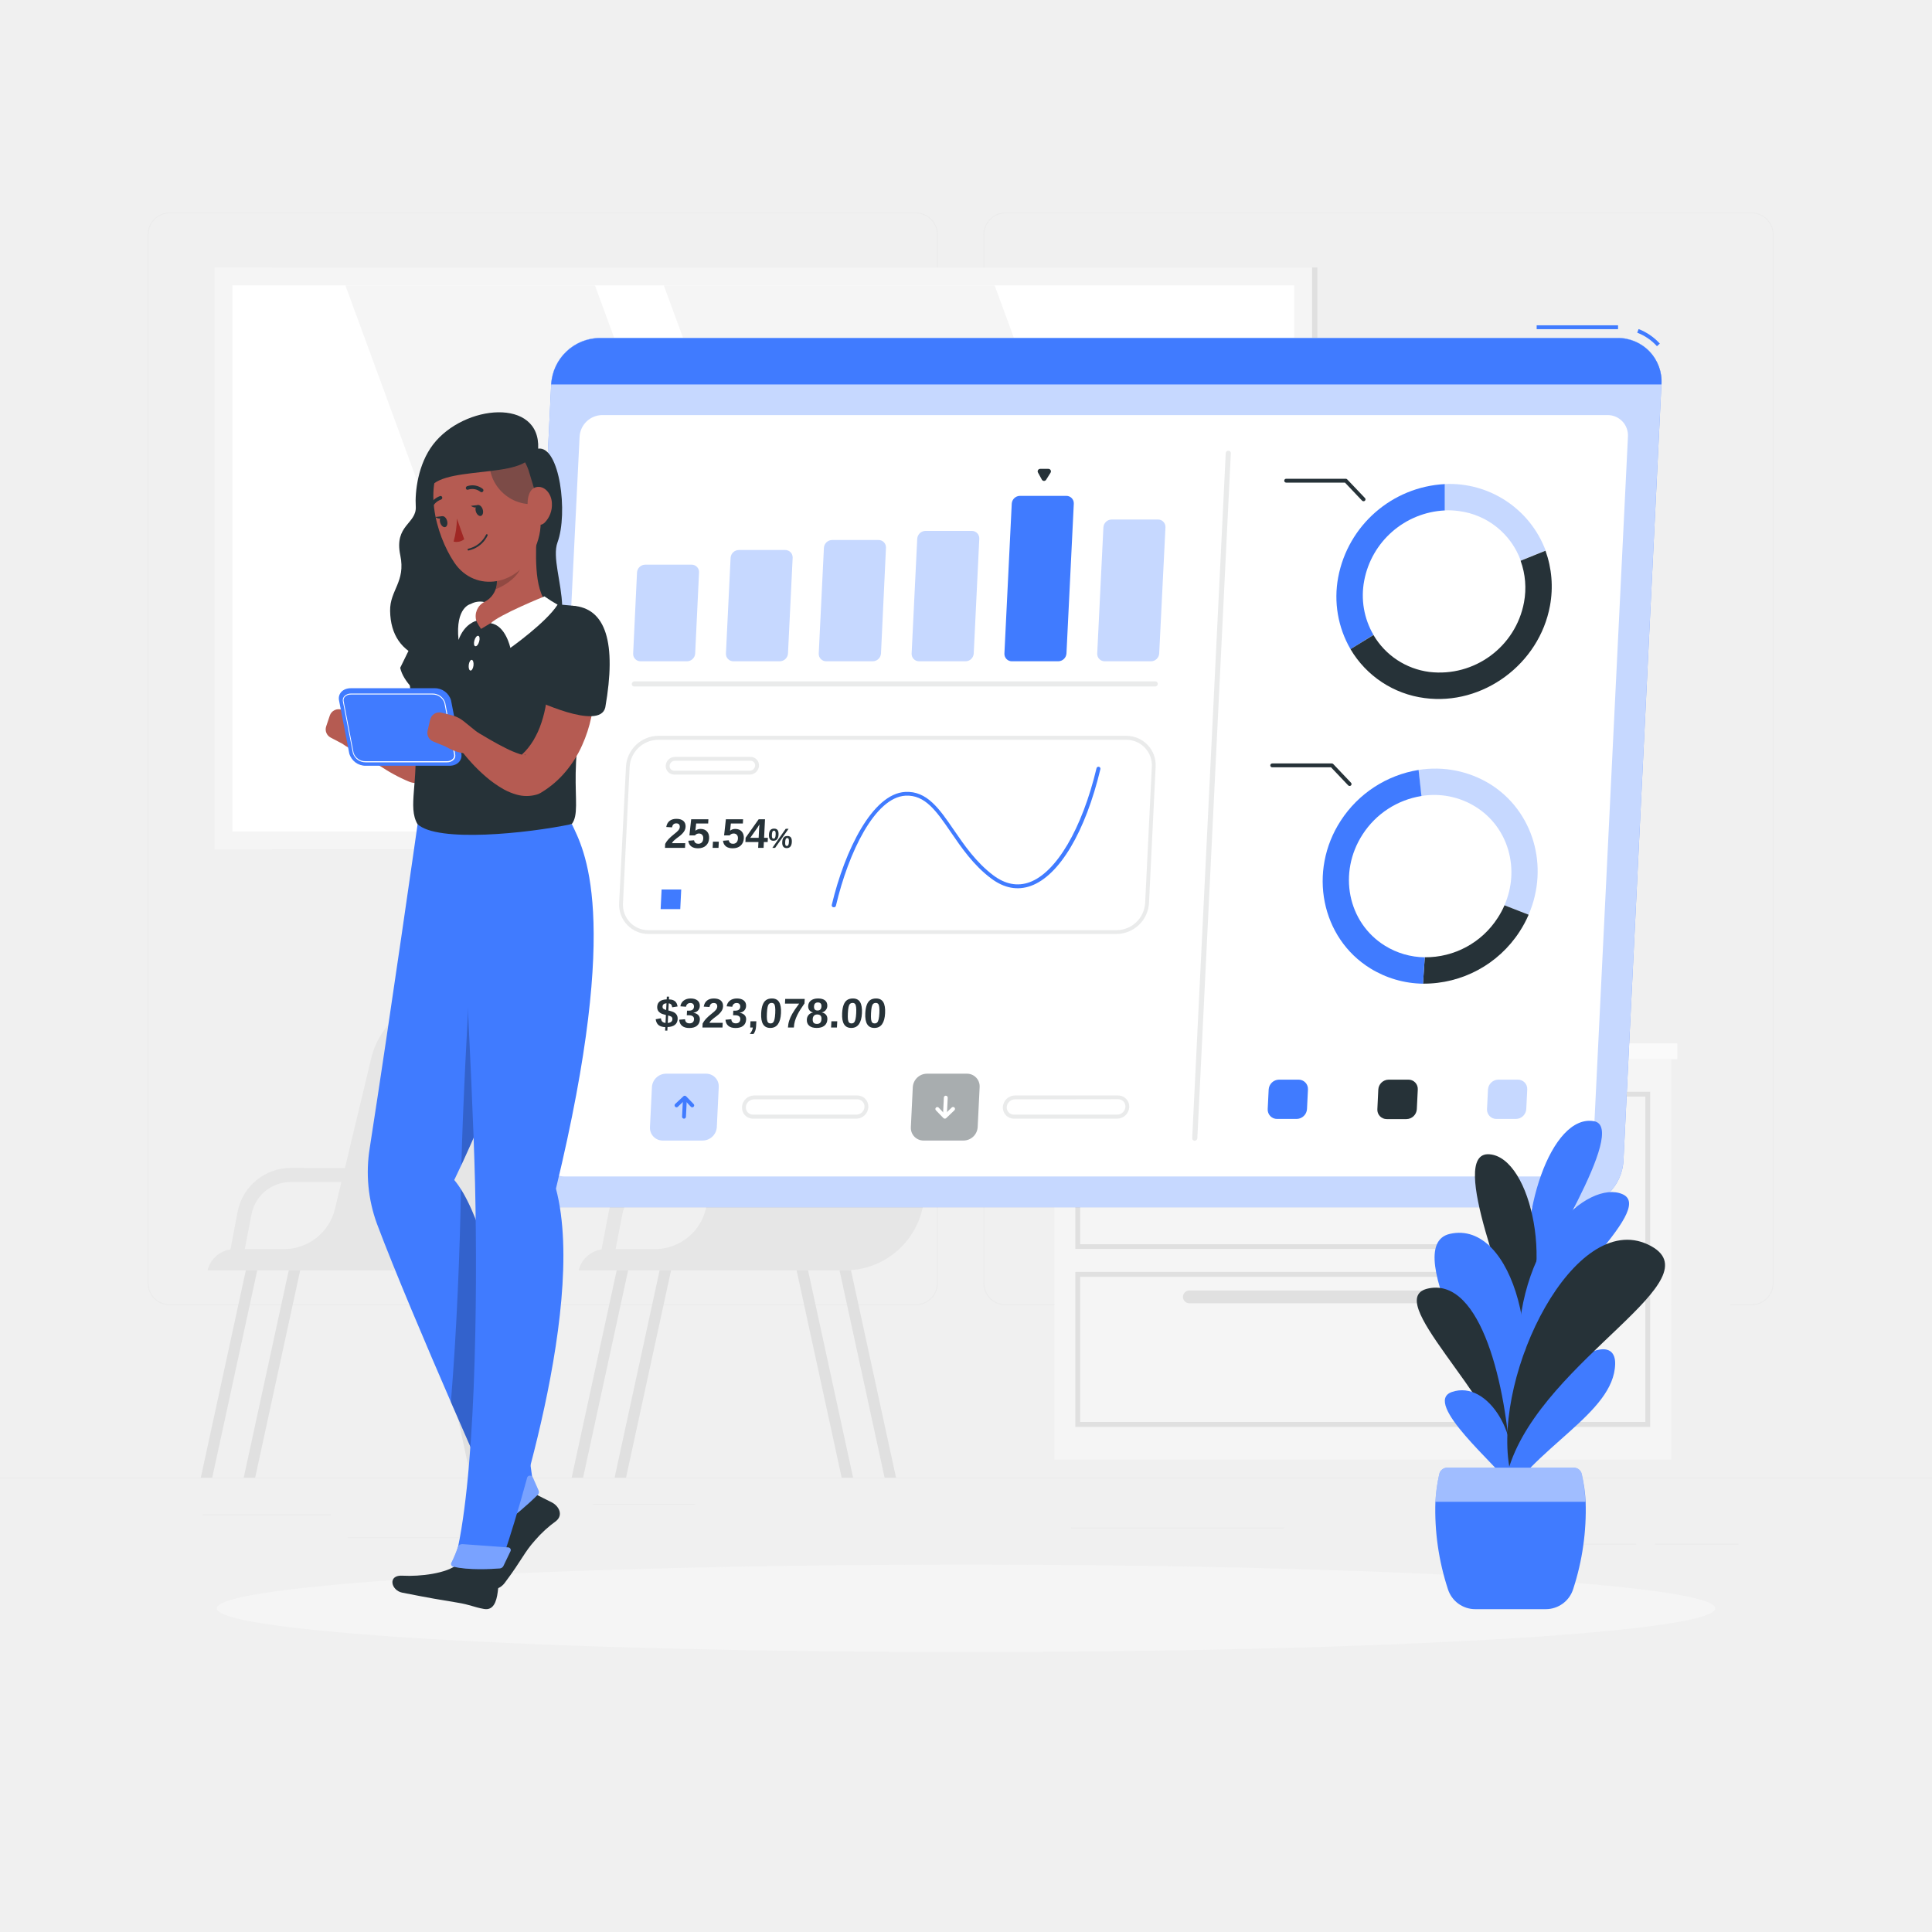
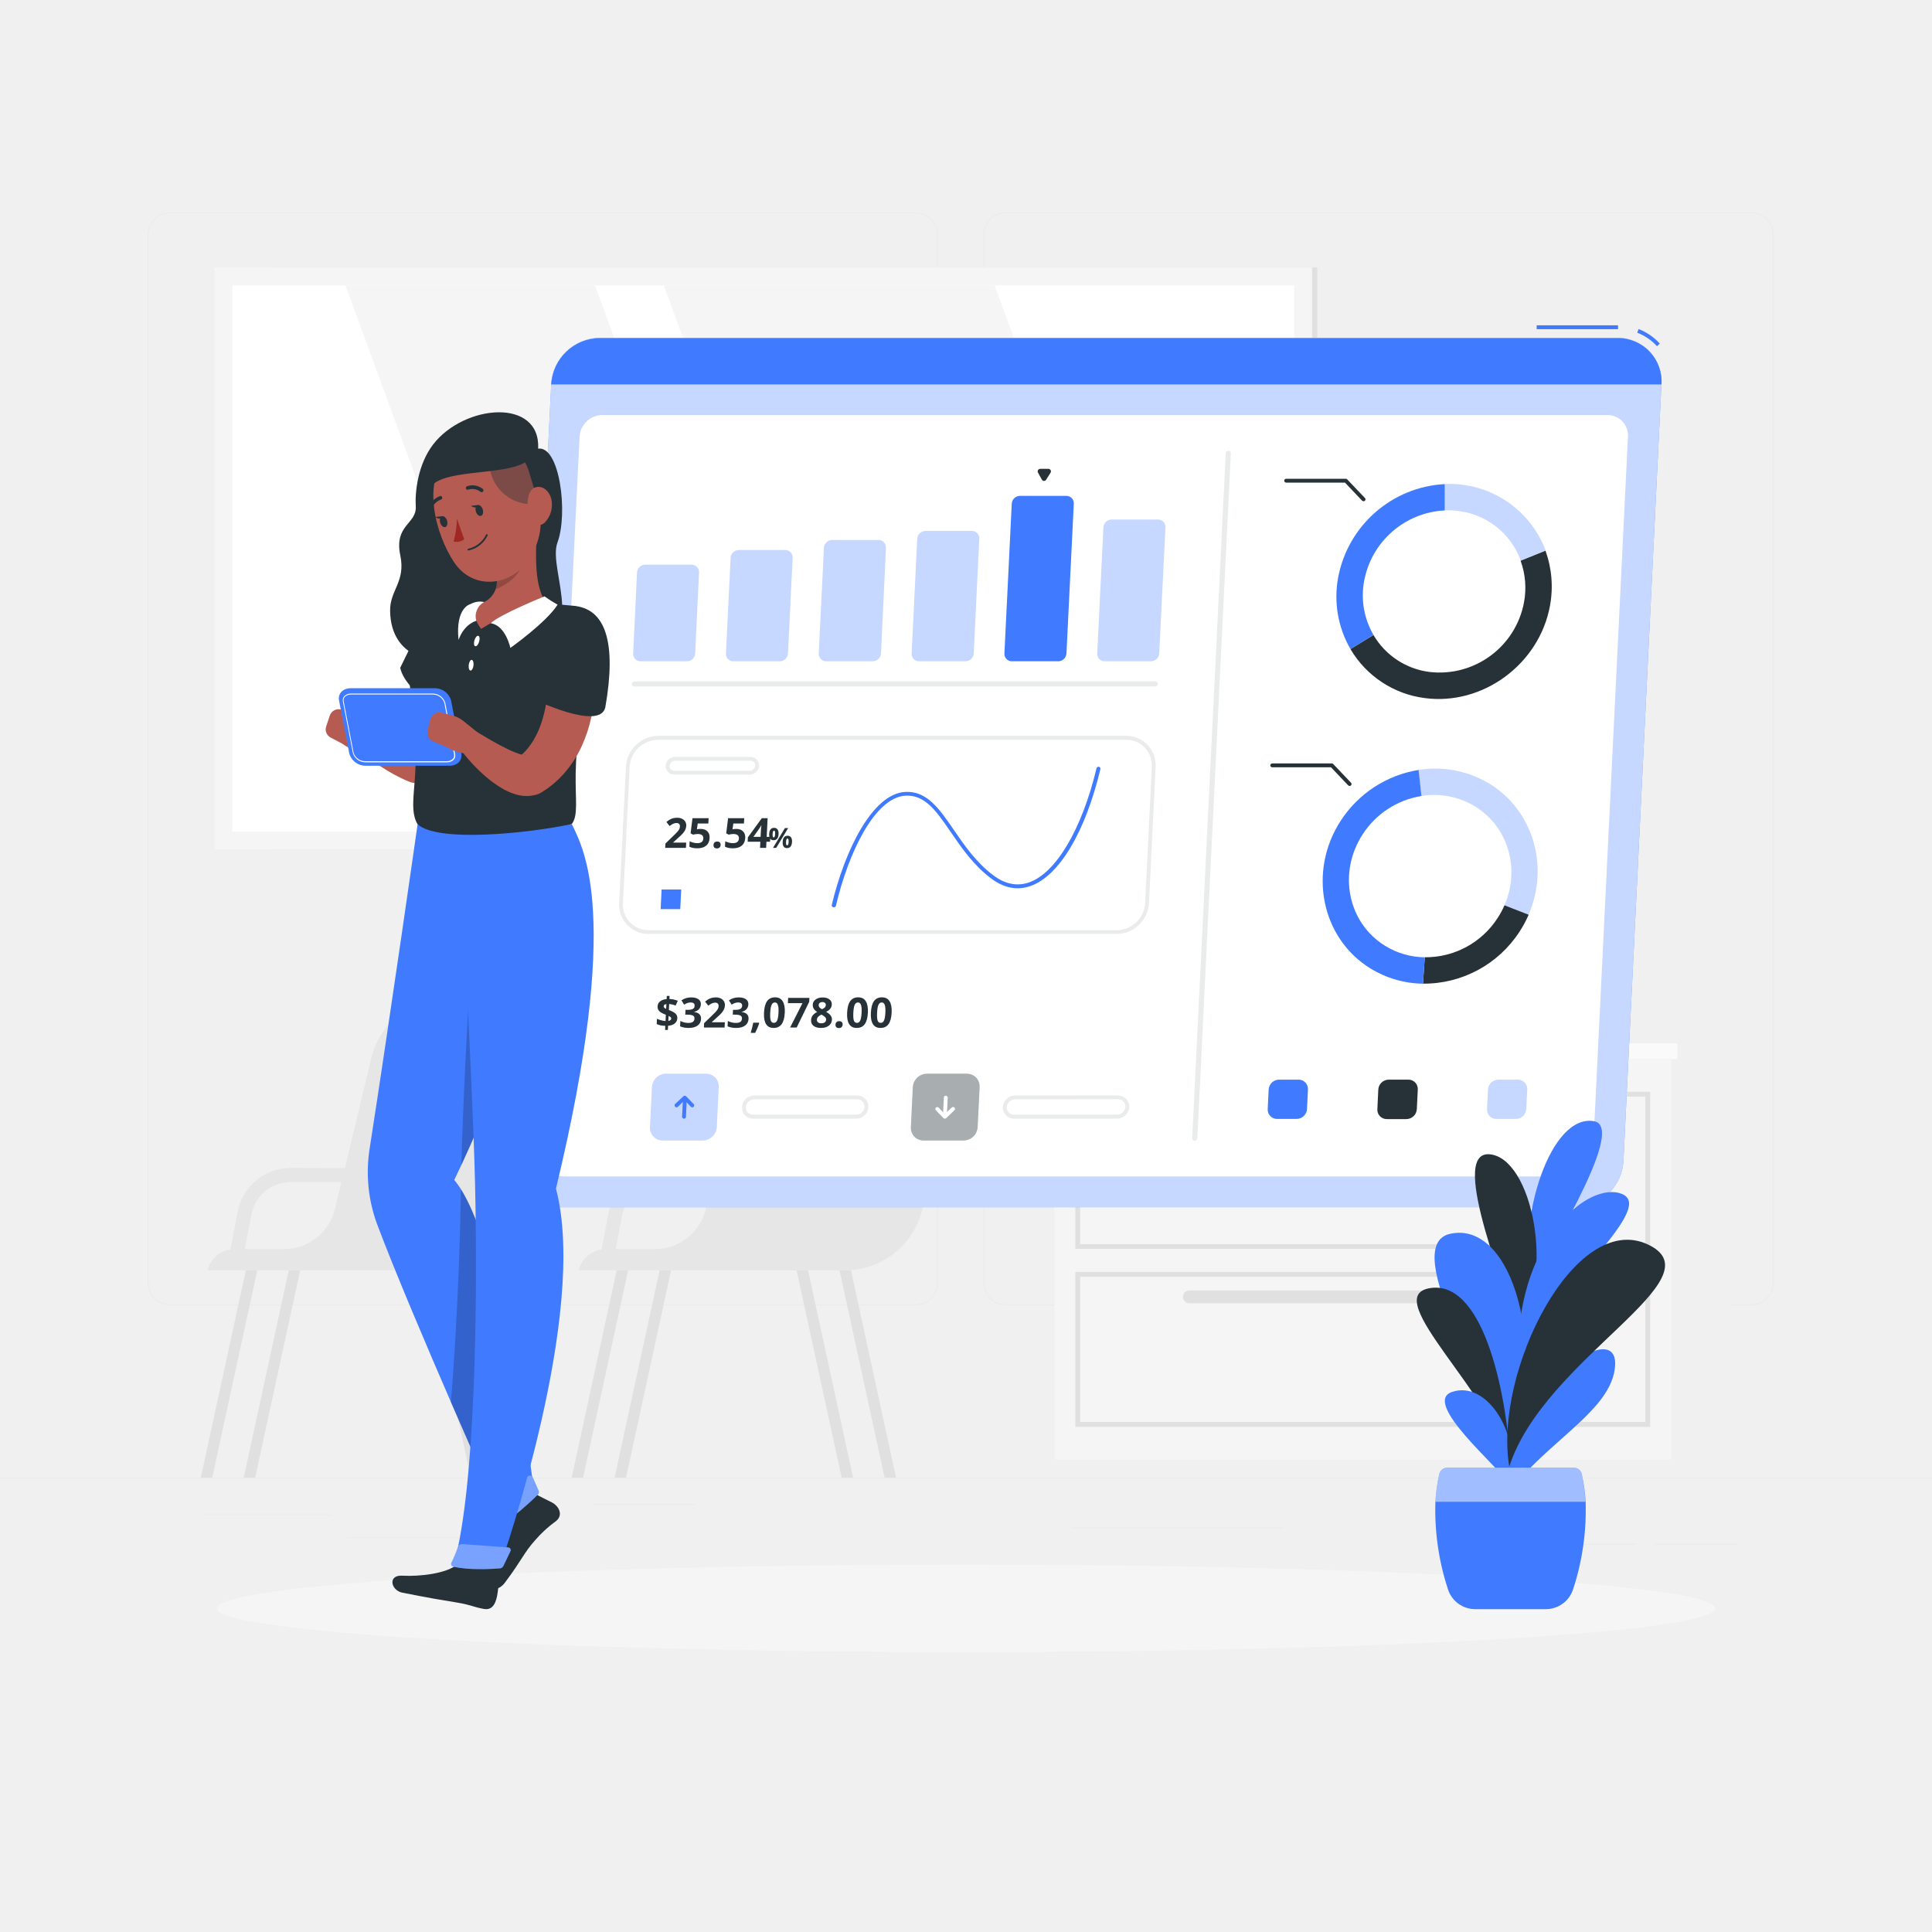
<svg xmlns="http://www.w3.org/2000/svg" viewBox="0 0 500 500">
  <g id="freepik--background-complete--inject-2">
    <rect y="382.4" width="500" height="0.25" style="fill:#ebebeb" />
    <rect x="52.46" y="391.92" width="33.12" height="0.25" style="fill:#ebebeb" />
    <rect x="153.44" y="389.21" width="26.39" height="0.25" style="fill:#ebebeb" />
    <rect x="89.97" y="397.82" width="45.92" height="0.25" style="fill:#ebebeb" />
    <rect x="428.3" y="399.53" width="21.6" height="0.25" style="fill:#ebebeb" />
    <rect x="391.47" y="399.53" width="31.97" height="0.25" style="fill:#ebebeb" />
    <rect x="277.21" y="395.31" width="55.12" height="0.25" style="fill:#ebebeb" />
    <path d="M237,337.8H43.91a5.71,5.71,0,0,1-5.7-5.71V60.66A5.71,5.71,0,0,1,43.91,55H237a5.71,5.71,0,0,1,5.71,5.71V332.09A5.71,5.71,0,0,1,237,337.8ZM43.91,55.2a5.46,5.46,0,0,0-5.45,5.46V332.09a5.46,5.46,0,0,0,5.45,5.46H237a5.47,5.47,0,0,0,5.46-5.46V60.66A5.47,5.47,0,0,0,237,55.2Z" style="fill:#ebebeb" />
    <path d="M453.31,337.8H260.21a5.72,5.72,0,0,1-5.71-5.71V60.66A5.72,5.72,0,0,1,260.21,55h193.1A5.71,5.71,0,0,1,459,60.66V332.09A5.71,5.71,0,0,1,453.31,337.8ZM260.21,55.2a5.47,5.47,0,0,0-5.46,5.46V332.09a5.47,5.47,0,0,0,5.46,5.46h193.1a5.47,5.47,0,0,0,5.46-5.46V60.66a5.47,5.47,0,0,0-5.46-5.46Z" style="fill:#ebebeb" />
    <rect x="70.37" y="69.22" width="270.56" height="150.63" transform="translate(411.3 289.07) rotate(180)" style="fill:#e0e0e0" />
    <rect x="55.51" y="69.22" width="284.05" height="150.63" transform="translate(395.08 289.07) rotate(180)" style="fill:#f5f5f5" />
    <rect x="126.87" y="7.15" width="141.34" height="274.77" transform="translate(342.07 -53.01) rotate(90)" style="fill:#fff" />
    <polygon points="223.67 215.21 171.79 73.86 257.41 73.86 309.29 215.21 223.67 215.21" style="fill:#f5f5f5" />
    <polygon points="141.26 215.21 89.38 73.86 153.97 73.86 205.84 215.21 141.26 215.21" style="fill:#f5f5f5" />
    <rect x="432.49" y="274.09" width="15.4" height="103.63" transform="translate(880.39 651.82) rotate(180)" style="fill:#f0f0f0" />
    <rect x="275.83" y="377.73" width="169.11" height="4.67" transform="translate(720.76 760.13) rotate(180)" style="fill:#f0f0f0" />
    <rect x="272.87" y="274.09" width="159.63" height="103.63" style="fill:#f5f5f5" />
    <rect x="434.09" y="270.02" width="15.74" height="4.08" transform="translate(883.93 544.11) rotate(180)" style="fill:#f0f0f0" />
    <rect x="270.93" y="270.02" width="163.16" height="4.08" style="fill:#fafafa" />
    <path d="M427.07,323.21H278.29V282.54H427.07ZM279.55,322H425.81V283.8H279.55Z" style="fill:#e0e0e0" />
    <path d="M427.07,369.28H278.29V329.17H427.07ZM279.55,368H425.81V330.43H279.55Z" style="fill:#e0e0e0" />
    <path d="M307.8,290.65h89.76a1.66,1.66,0,0,0,1.66-1.66h0a1.66,1.66,0,0,0-1.66-1.65H307.8a1.65,1.65,0,0,0-1.65,1.65h0A1.65,1.65,0,0,0,307.8,290.65Z" style="fill:#e0e0e0" />
    <path d="M307.8,337.29h89.76a1.67,1.67,0,0,0,1.66-1.66h0a1.67,1.67,0,0,0-1.66-1.66H307.8a1.66,1.66,0,0,0-1.65,1.66h0A1.66,1.66,0,0,0,307.8,337.29Z" style="fill:#e0e0e0" />
    <path d="M141.61,258.12H115.76A20.53,20.53,0,0,0,96.09,273.8l-6.83,28.51-14-.05h0A14,14,0,0,0,61.5,313.58l-1.86,9.77a7.2,7.2,0,0,0-5.93,5.41H123a20.52,20.52,0,0,0,19.65-15.66l9.8-40.94A11.15,11.15,0,0,0,141.61,258.12ZM73.72,323.27H63.35l1.74-9a10.3,10.3,0,0,1,10.1-8.36h0l13.16,0-1.66,6.94A13.59,13.59,0,0,1,73.72,323.27Z" style="fill:#e6e6e6" />
    <polygon points="121.3 328.76 124.26 328.76 135.91 382.4 132.95 382.4 121.3 328.76" style="fill:#e0e0e0" />
    <polygon points="110.19 328.76 113.15 328.76 124.8 382.4 121.84 382.4 110.19 328.76" style="fill:#e0e0e0" />
    <polygon points="66.58 328.76 63.62 328.76 51.97 382.4 54.93 382.4 66.58 328.76" style="fill:#e0e0e0" />
    <polygon points="77.69 328.76 74.73 328.76 63.08 382.4 66.04 382.4 77.69 328.76" style="fill:#e0e0e0" />
    <path d="M237.58,258.12H211.74a20.53,20.53,0,0,0-19.67,15.68l-6.83,28.51-14-.05h0a13.94,13.94,0,0,0-13.69,11.32l-1.87,9.77a7.23,7.23,0,0,0-5.93,5.41H219a20.53,20.53,0,0,0,19.66-15.66l9.8-40.94A11.15,11.15,0,0,0,237.58,258.12Zm-67.89,65.15H159.32l1.74-9a10.31,10.31,0,0,1,10.11-8.36h0l13.17,0-1.67,6.94A13.57,13.57,0,0,1,169.69,323.27Z" style="fill:#e6e6e6" />
    <polygon points="217.27 328.76 220.24 328.76 231.89 382.4 228.93 382.4 217.27 328.76" style="fill:#e0e0e0" />
    <polygon points="206.16 328.76 209.12 328.76 220.78 382.4 217.82 382.4 206.16 328.76" style="fill:#e0e0e0" />
    <polygon points="162.56 328.76 159.6 328.76 147.95 382.4 150.91 382.4 162.56 328.76" style="fill:#e0e0e0" />
    <polygon points="173.67 328.76 170.71 328.76 159.06 382.4 162.02 382.4 173.67 328.76" style="fill:#e0e0e0" />
    <polygon points="360.15 269.98 408.45 269.98 412.37 226.92 364.07 226.92 360.15 269.98" style="fill:#e6e6e6" />
    <polygon points="358.51 269.98 406.81 269.98 410.72 226.92 362.43 226.92 358.51 269.98" style="fill:#f0f0f0" />
    <polygon points="402.47 265.21 405.52 231.68 366.76 231.68 363.71 265.21 402.47 265.21" style="fill:#fff" />
    <polygon points="348.97 238.53 346.11 269.98 369.25 269.98 372.12 238.53 348.97 238.53" style="fill:#e6e6e6" />
    <polygon points="347.77 238.53 344.91 269.98 368.06 269.98 370.92 238.53 347.77 238.53" style="fill:#f0f0f0" />
    <polygon points="350.94 242.01 348.71 266.49 364.89 266.49 367.12 242.01 350.94 242.01" style="fill:#fff" />
  </g>
  <g id="freepik--Shadow--inject-2">
    <ellipse id="freepik--path--inject-2" cx="250" cy="416.24" rx="193.89" ry="11.32" style="fill:#f5f5f5" />
  </g>
  <g id="freepik--design-stats--inject-2">
    <path d="M407.61,312.43H144.18a11.3,11.3,0,0,1-11.36-12l9.83-201a12.72,12.72,0,0,1,12.54-12H418.62a11.29,11.29,0,0,1,11.36,12l-9.83,201A12.73,12.73,0,0,1,407.61,312.43Z" style="fill:#407BFF" />
    <path d="M407.61,312.43H144.18a11.3,11.3,0,0,1-11.36-12l9.83-201a12.72,12.72,0,0,1,12.54-12H418.62a11.29,11.29,0,0,1,11.36,12l-9.83,201A12.73,12.73,0,0,1,407.61,312.43Z" style="fill:#fff;opacity:0.7" />
    <path d="M428.82,89.6a13.24,13.24,0,0,0-5.11-3.5l.36-.94a14.57,14.57,0,0,1,5.49,3.76Z" style="fill:#407BFF" />
    <rect x="397.69" y="84.19" width="21.06" height="1" style="fill:#407BFF" />
    <path d="M418.62,87.49H155.19a12.72,12.72,0,0,0-12.54,12H430A11.29,11.29,0,0,0,418.62,87.49Z" style="fill:#407BFF" />
    <path d="M140.86,298.87,150,113a5.92,5.92,0,0,1,5.85-5.58H416a5.26,5.26,0,0,1,5.31,5.58l-9.09,185.88a5.93,5.93,0,0,1-5.86,5.59H146.17A5.27,5.27,0,0,1,140.86,298.87Z" style="fill:#fff" />
    <path d="M177.78,171.14h-12a1.9,1.9,0,0,1-1.92-2l1-21a2.14,2.14,0,0,1,2.12-2h12a1.9,1.9,0,0,1,1.93,2l-1,21A2.14,2.14,0,0,1,177.78,171.14Z" style="fill:#407BFF;opacity:0.3" />
    <path d="M201.8,171.14h-12a1.92,1.92,0,0,1-1.93-2l1.21-24.8a2.16,2.16,0,0,1,2.13-2h12a1.92,1.92,0,0,1,1.93,2l-1.21,24.8A2.16,2.16,0,0,1,201.8,171.14Z" style="fill:#407BFF;opacity:0.3" />
    <path d="M225.82,171.14h-12a1.92,1.92,0,0,1-1.93-2l1.34-27.39a2.16,2.16,0,0,1,2.13-2h12a1.92,1.92,0,0,1,1.93,2L228,169.11A2.16,2.16,0,0,1,225.82,171.14Z" style="fill:#407BFF;opacity:0.3" />
    <path d="M249.85,171.14h-12a1.91,1.91,0,0,1-1.92-2l1.45-29.74a2.16,2.16,0,0,1,2.13-2h12a1.92,1.92,0,0,1,1.93,2L252,169.11A2.14,2.14,0,0,1,249.85,171.14Z" style="fill:#407BFF;opacity:0.3" />
    <path d="M273.87,171.14h-12a1.92,1.92,0,0,1-1.93-2l1.9-38.81a2.15,2.15,0,0,1,2.13-2h12a1.92,1.92,0,0,1,1.93,2L276,169.11A2.16,2.16,0,0,1,273.87,171.14Z" style="fill:#407BFF" />
    <path d="M270.74,124.16l1.14-1.82a.65.65,0,0,0-.55-1h-2.11a.65.65,0,0,0-.57,1l1,1.82A.64.64,0,0,0,270.74,124.16Z" style="fill:#263238" />
    <path d="M297.89,171.14h-12a1.92,1.92,0,0,1-1.93-2l1.6-32.69a2.16,2.16,0,0,1,2.13-2h12a1.92,1.92,0,0,1,1.93,2L300,169.11A2.15,2.15,0,0,1,297.89,171.14Z" style="fill:#407BFF;opacity:0.3" />
    <path d="M298.94,177.66H164.13a.62.62,0,0,1-.63-.66h0a.71.71,0,0,1,.7-.66H299a.62.62,0,0,1,.63.66h0A.69.69,0,0,1,298.94,177.66Z" style="fill:#263238;opacity:0.1" />
    <path d="M308.54,294.58l8.68-177.3a.66.66,0,0,1,.66-.63h.06a.59.59,0,0,1,.6.63l-8.67,177.3a.68.68,0,0,1-.66.64h-.07A.61.61,0,0,1,308.54,294.58Z" style="fill:#263238;opacity:0.1" />
    <path d="M353.05,150.3a20.29,20.29,0,0,0,2.4,14L349.51,168a27.09,27.09,0,0,1-3.19-18.59,29.68,29.68,0,0,1,27.59-24.13l0,6.82A22.34,22.34,0,0,0,353.05,150.3Z" style="fill:#407BFF" />
    <path d="M400,142.46l-6.44,2.6a19.68,19.68,0,0,0-16-12.8,20.27,20.27,0,0,0-3.64-.17l0-6.82A26.54,26.54,0,0,1,400,142.46Z" style="fill:#407BFF;opacity:0.3" />
    <path d="M401.14,156.74c-2.76,15.14-17.4,25.93-32.44,23.92A26.15,26.15,0,0,1,349.51,168l5.94-3.66a19.67,19.67,0,0,0,14.48,9.56,22.26,22.26,0,0,0,24.48-18,20.5,20.5,0,0,0-.88-10.78l6.44-2.6A27.33,27.33,0,0,1,401.14,156.74Z" style="fill:#263238" />
    <path d="M352.88,129.72a.51.51,0,0,1-.37-.15l-4.43-4.67H332.86a.5.5,0,0,1-.5-.5.5.5,0,0,1,.5-.5h15.43a.48.48,0,0,1,.36.16l4.59,4.82a.49.49,0,0,1-.36.84Z" style="fill:#263238" />
    <path d="M381.83,208.76a20.24,20.24,0,0,0-14-2.75l-.74-6.75a27.12,27.12,0,0,1,18.51,3.64c11.19,6.94,15.42,21.28,10,33.83l-6.25-2.44C393.42,225,390.45,214.1,381.83,208.76Z" style="fill:#407BFF;opacity:0.3" />
    <path d="M368.27,254.57l.46-6.83a22.17,22.17,0,0,0,18.86-10.17,21.75,21.75,0,0,0,1.77-3.28l6.25,2.44a29,29,0,0,1-2.34,4.36A29.48,29.48,0,0,1,368.27,254.57Z" style="fill:#263238" />
    <path d="M354.61,250.6c-12.7-7.87-16.14-25.12-7.63-38.2a29.62,29.62,0,0,1,20.15-13.14l.74,6.75a22.3,22.3,0,0,0-15.21,9.91c-6.46,9.94-3.88,22.85,5.76,28.83a20,20,0,0,0,10.31,3l-.46,6.83A26.68,26.68,0,0,1,354.61,250.6Z" style="fill:#407BFF" />
    <path d="M349.27,203.41a.52.52,0,0,1-.36-.16l-4.44-4.67H329.25a.5.5,0,0,1-.5-.5.5.5,0,0,1,.5-.5h15.44a.52.52,0,0,1,.36.16l4.58,4.82a.5.5,0,0,1,0,.71A.54.54,0,0,1,349.27,203.41Z" style="fill:#263238" />
    <path d="M336.06,279.41H331a2.72,2.72,0,0,0-2.67,2.55l-.25,5.07a2.41,2.41,0,0,0,2.43,2.55h5.06a2.72,2.72,0,0,0,2.68-2.55l.25-5.07A2.42,2.42,0,0,0,336.06,279.41Z" style="fill:#407BFF" />
    <path d="M364.44,279.41h-5.06A2.72,2.72,0,0,0,356.7,282l-.24,5.07a2.41,2.41,0,0,0,2.42,2.55H364a2.72,2.72,0,0,0,2.67-2.55l.25-5.07A2.41,2.41,0,0,0,364.44,279.41Z" style="fill:#263238" />
    <path d="M392.83,279.41h-5.07a2.72,2.72,0,0,0-2.67,2.55l-.25,5.07a2.41,2.41,0,0,0,2.42,2.55h5.07A2.71,2.71,0,0,0,395,287l.25-5.07A2.41,2.41,0,0,0,392.83,279.41Z" style="fill:#407BFF;opacity:0.3" />
-     <text transform="matrix(1, 0, -0.05, 1, 171.72, 219.43)" style="font-size:10.767px;fill:#263238;font-family:Arial-BoldMT, Arial;font-weight:700">25.54<tspan x="26.94" y="0" style="font-size:7.178px;letter-spacing:0em">%</tspan>
+     <text transform="matrix(1, 0, -0.05, 1, 171.72, 219.43)" style="font-size:10.767px;fill:#263238;font-family:'Open Sans','Segoe UI',Arial,sans-serif;font-weight:700">25.54<tspan x="26.94" y="0" style="font-size:7.178px;letter-spacing:0em">%</tspan>
    </text>
    <path d="M215.75,234.79l-.12,0a.49.49,0,0,1-.37-.6c3.38-14.21,10.55-28.77,19-29.24,5.65-.32,8.87,4.4,12.6,9.85,2.7,3.93,5.75,8.38,10.22,11.74,3.08,2.31,6.22,2.91,9.34,1.79,6.95-2.51,13.6-13.82,17.36-29.51a.5.5,0,1,1,1,.24c-3.89,16.25-10.62,27.55-18,30.21-3.46,1.24-6.92.59-10.28-1.93-4.6-3.45-7.7-8-10.44-12-3.72-5.42-6.64-9.69-11.72-9.42-7.89.44-14.74,14.62-18,28.47A.5.5,0,0,1,215.75,234.79Z" style="fill:#407BFF" />
    <path d="M289,241.71H167.85a7.58,7.58,0,0,1-7.62-8L162,198.43a8.47,8.47,0,0,1,8.36-8H291.46a7.58,7.58,0,0,1,7.62,8l-1.72,35.27A8.47,8.47,0,0,1,289,241.71ZM170.31,191.46a7.46,7.46,0,0,0-7.36,7l-1.72,35.27a6.57,6.57,0,0,0,6.62,7H289a7.46,7.46,0,0,0,7.36-7l1.73-35.27a6.59,6.59,0,0,0-6.63-7Z" style="fill:#263238;opacity:0.1" />
    <path d="M194.06,200.46H174.48a2.19,2.19,0,0,1-2.19-2.31,2.4,2.4,0,0,1,2.37-2.27h19.57a2.19,2.19,0,0,1,2.2,2.31A2.41,2.41,0,0,1,194.06,200.46Zm-19.4-3.58a1.4,1.4,0,0,0-1.37,1.31,1.18,1.18,0,0,0,.32.9,1.23,1.23,0,0,0,.87.37h19.58a1.41,1.41,0,0,0,1.37-1.31,1.19,1.19,0,0,0-.33-.9,1.16,1.16,0,0,0-.87-.37Z" style="fill:#263238;opacity:0.1" />
    <polygon points="176.3 230.2 171.22 230.2 170.97 235.28 176.05 235.28 176.3 230.2" style="fill:#407BFF" />
    <path d="M181.87,295.17H171.51a3.28,3.28,0,0,1-3.3-3.46l.51-10.37a3.69,3.69,0,0,1,3.63-3.47h10.37a3.27,3.27,0,0,1,3.29,3.47l-.5,10.37A3.7,3.7,0,0,1,181.87,295.17Z" style="fill:#407BFF;opacity:0.3" />
    <path d="M221.62,289.51H194.89a2.84,2.84,0,0,1-2.86-3,3.15,3.15,0,0,1,3.11-3h26.72a2.86,2.86,0,0,1,2.87,3A3.15,3.15,0,0,1,221.62,289.51Zm-26.48-5a2.16,2.16,0,0,0-2.12,2,1.91,1.91,0,0,0,.51,1.39,1.87,1.87,0,0,0,1.36.57h26.73a2.13,2.13,0,0,0,2.11-2,1.81,1.81,0,0,0-.51-1.39,1.85,1.85,0,0,0-1.36-.58Z" style="fill:#263238;opacity:0.1" />
    <path d="M177,289.51h0a.5.5,0,0,1-.48-.52l.22-4.43a.47.47,0,0,1,.52-.47.5.5,0,0,1,.48.52l-.22,4.43A.5.5,0,0,1,177,289.51Z" style="fill:#407BFF" />
    <path d="M175.09,286.58a.52.52,0,0,1-.36-.16.5.5,0,0,1,0-.71l2.14-2a.51.51,0,0,1,.36-.14.54.54,0,0,1,.35.16l1.94,2a.5.5,0,0,1-.73.69l-1.59-1.68-1.78,1.7A.54.54,0,0,1,175.09,286.58Z" style="fill:#407BFF" />
-     <text transform="matrix(1, 0, -0.05, 1, 169.44, 265.92)" style="font-size:10.767px;fill:#263238;font-family:Arial-BoldMT, Arial;font-weight:700">$323,078.00</text>
+     <text transform="matrix(1, 0, -0.05, 1, 169.44, 265.92)" style="font-size:10.767px;fill:#263238;font-family:'Open Sans','Segoe UI',Arial,sans-serif;font-weight:700">$323,078.00</text>
    <path d="M250.23,277.87H239.87a3.7,3.7,0,0,0-3.64,3.47l-.5,10.37a3.27,3.27,0,0,0,3.29,3.46h10.37a3.69,3.69,0,0,0,3.63-3.46l.51-10.37A3.28,3.28,0,0,0,250.23,277.87Z" style="fill:#263238;opacity:0.4" />
    <path d="M289.13,289.51H262.41a2.86,2.86,0,0,1-2.87-3,3.15,3.15,0,0,1,3.11-3h26.73a2.87,2.87,0,0,1,2.87,3A3.16,3.16,0,0,1,289.13,289.51Zm-26.48-5a2.15,2.15,0,0,0-2.11,2,1.91,1.91,0,0,0,.51,1.39,1.86,1.86,0,0,0,1.36.57h26.72a2.14,2.14,0,0,0,2.12-2,1.86,1.86,0,0,0-1.87-2Z" style="fill:#263238;opacity:0.1" />
    <path d="M244.53,289h0a.5.5,0,0,1-.48-.52l.22-4.43a.48.48,0,0,1,.52-.48.51.51,0,0,1,.48.53l-.22,4.42A.5.5,0,0,1,244.53,289Z" style="fill:#fff" />
    <path d="M244.51,289.51h0a.53.53,0,0,1-.35-.15l-1.94-2a.5.5,0,0,1,0-.71.5.5,0,0,1,.71,0l1.59,1.68,1.78-1.7a.5.5,0,0,1,.71,0,.49.49,0,0,1,0,.7l-2.14,2.05A.53.53,0,0,1,244.51,289.51Z" style="fill:#fff" />
  </g>
  <g id="freepik--Character--inject-2">
    <path d="M112.11,115c-4,5.21-4.74,12.39-4.51,16.06.28,4.55-5.67,4.76-4,12.68,1.43,6.86-2.74,9-2.64,14.37.22,12.45,11.39,16.13,32.22,12.45s8.32-22.7,11.1-30.19.58-25.05-5-24.26C139.89,102.89,120.14,104.61,112.11,115Z" style="fill:#263238" />
    <path d="M119.15,171c-.14,2.53-.41,4.81-.74,7.2s-.76,4.71-1.29,7.05-1.13,4.7-1.87,7a56.68,56.68,0,0,1-2.73,7l-.23.5a5,5,0,0,1-6.38,2.56,38.91,38.91,0,0,1-4-1.92c-1.27-.68-2.44-1.44-3.62-2.18s-2.29-1.57-3.39-2.41-2.16-1.7-3.21-2.68A3.06,3.06,0,0,1,94.42,188l.1,0c1.28.29,2.57.67,3.83,1l3.75,1.1,3.65,1.07c1.18.34,2.36.63,3.41.86l-6.62,3.06c.65-1.86,1.18-3.85,1.68-5.89s.87-4.15,1.24-6.27.68-4.27,1-6.43.54-4.38.77-6.39V170a6,6,0,0,1,12,1Z" style="fill:#b55b52" />
    <path d="M90.9,184.55l-2.46-.87a2.41,2.41,0,0,0-3.09,1.51L84.41,188a2.4,2.4,0,0,0,1.17,2.89l3.08,1.62s5,3.84,7.51,1.49l1.37-4-3.71-3.61A8.15,8.15,0,0,0,90.9,184.55Z" style="fill:#b55b52" />
    <path d="M117.93,157.24c-7.37,1.39-8.93,4.4-14.36,15.59,1.64,7.36,15.63,13.83,15.63,13.83S130.08,166.76,117.93,157.24Z" style="fill:#263238" />
    <path d="M130.58,409.71c4.62-6.16,5-7.86,7.91-11.1a31.05,31.05,0,0,1,5.4-4.95c1.94-1.57.78-3.84-1-4.8-1.39-.74-2.92-1.4-4.6-2.38l-7.62,6.22c.75,3.53-.82,10.89-4,15.79C124.34,412,128.73,412.17,130.58,409.71Z" style="fill:#263238" />
    <path d="M108.08,213.27s-7.1,49.82-12.39,83.81a38.92,38.92,0,0,0,1.88,19.68c9.05,24.11,32.51,76.53,32.51,76.53,1.08,1.06,7.57-5.11,8.2-6.81,0,0-8.11-66.25-20.72-81.1,25.73-53.08,25.33-92.11,25.33-92.11Z" style="fill:#407BFF" />
    <g style="opacity:0.2">
      <path d="M142.87,214.75l-19,1.33s-3.68,54.72-4.47,85.4C140.49,256.34,142.65,222.11,142.87,214.75Z" />
      <path d="M119.29,307.76c-.26,15.73-1.05,36.2-2.6,55.11,4.81,11.07,9.14,20.86,11.51,26.18,2.28-6.59,4.82-14.46,7.11-22.8C132.12,347,126.53,319.24,119.29,307.76Z" />
    </g>
    <path d="M126.72,390.7c.58.85,1.59,2.38,2.29,3.54a.82.82,0,0,0,1.17.19,71.89,71.89,0,0,0,9-7.61.92.92,0,0,0,.23-1l-1.53-3.48a.82.82,0,0,0-1.28-.24L127,389.51A.91.91,0,0,0,126.72,390.7Z" style="fill:#407BFF" />
    <path d="M126.72,390.7c.58.85,1.59,2.38,2.29,3.54a.82.82,0,0,0,1.17.19,71.89,71.89,0,0,0,9-7.61.92.92,0,0,0,.23-1l-1.53-3.48a.82.82,0,0,0-1.28-.24L127,389.51A.91.91,0,0,0,126.72,390.7Z" style="fill:#fff;opacity:0.3" />
    <path d="M104.07,412.17c7.26,1.44,10.06,1.89,14.2,2.57,3.54.57,4.2,1.16,7,1.66,2.36.41,3.2-1.75,3.54-4.37.18-1.31.5-4.54.87-6.64l-11.25-.6c-2.68,2.44-9.83,3.24-14.14,3C100.2,407.47,101.18,411.59,104.07,412.17Z" style="fill:#263238" />
    <path d="M118.52,213.27s3.73,64,4.42,93c.71,30.45.13,78-5.39,98.26,1.51,1,8.51,1,12.16-.06,0,0,22.73-64.5,14.17-96.85,17.23-71.26,7-88.09,4.13-94.32Z" style="fill:#407BFF" />
    <path d="M118.51,400.36a32.77,32.77,0,0,1-1.65,4,.7.7,0,0,0,.41,1.07c3.89,1,10.11.63,12.1.47a1.14,1.14,0,0,0,.91-.63l1.79-3.74a.69.69,0,0,0-.56-1.06l-11.9-.86A1.15,1.15,0,0,0,118.51,400.36Z" style="fill:#407BFF" />
    <path d="M118.51,400.36a32.77,32.77,0,0,1-1.65,4,.7.7,0,0,0,.41,1.07c3.89,1,10.11.63,12.1.47a1.14,1.14,0,0,0,.91-.63l1.79-3.74a.69.69,0,0,0-.56-1.06l-11.9-.86A1.15,1.15,0,0,0,118.51,400.36Z" style="fill:#fff;opacity:0.3" />
    <path d="M147.73,156.71c-1.59-.16-3.26-.3-5-.38a127.44,127.44,0,0,0-18.13,0c-2,.18-4,.43-6,.7a15,15,0,0,0-12.82,14.15c-.12,3.93.73,9.86,1.55,19.21,1.08,12.19-1.89,18.39.71,22.88,5.09,4.84,28.46,2.42,39.93,0h0c3.45-4.44-3.3-16,7.68-44.46C157.89,163.12,153.65,157.31,147.73,156.71Z" style="fill:#263238" />
    <path d="M124,166.06c-.21.75-.64,1.27-1,1.18s-.43-.77-.22-1.51.65-1.27,1-1.18S124.22,165.32,124,166.06Z" style="fill:#fff" />
    <path d="M122.54,172.23c-.1.77-.45,1.36-.79,1.31s-.53-.69-.44-1.46.45-1.35.78-1.31S122.63,171.46,122.54,172.23Z" style="fill:#fff" />
    <path d="M138.91,136.54c-.18,6-.95,15.9,2.84,19.79,0,0-5.53-.83-17.26,6.43-3.4-4.88-.88-6.43-.88-6.43a5.83,5.83,0,0,0,4.44-8.24Z" style="fill:#b55b52" />
    <path d="M127,161.3c3.87.55,5.08,6.38,5.08,6.38s9.28-6.56,12.22-11.19a37.57,37.57,0,0,1-3.39-2.15S129.21,159.07,127,161.3Z" style="fill:#fff" />
    <path d="M123.28,160.67s-3.07.67-4.61,4.94c-.88-8.51,3.15-9.3,3.15-9.3a5,5,0,0,1,3.5-.5A4.13,4.13,0,0,0,123.28,160.67Z" style="fill:#fff" />
    <path d="M132.12,144.46l-1.53.93-2.54,2.7a5.75,5.75,0,0,1,.24,4.39c2.9-1.12,5.82-3.39,6.59-5.84l0,0A1.88,1.88,0,0,0,132.12,144.46Z" style="opacity:0.2" />
    <path d="M137,122.39c2.79,9.17,4.16,13,1.49,19.48-4,9.77-15.54,11.72-20.93,3.7-4.84-7.23-8.59-21-1.42-28.26A12.27,12.27,0,0,1,137,122.39Z" style="fill:#b55b52" />
    <path d="M127.25,117c-2.35,6.26,3.22,14.05,11.19,13.45,3.71-7.09,1.46-12.51-.52-14.72S129.94,113.14,127.25,117Z" style="fill:#263238;opacity:0.4" />
    <path d="M137.87,116.94c-1.07,7.59-25.71,2.89-27.05,10.5C110.76,117.5,121.87,104.22,137.87,116.94Z" style="fill:#263238" />
    <path d="M124.9,131.75c.26.76.1,1.54-.37,1.74s-1.07-.25-1.34-1-.1-1.54.37-1.75S124.63,131,124.9,131.75Z" style="fill:#263238" />
    <path d="M115.66,134.64c.27.76.11,1.54-.36,1.74s-1.07-.25-1.34-1-.1-1.54.37-1.74S115.4,133.88,115.66,134.64Z" style="fill:#263238" />
    <path d="M114.55,133.58l-1.91.22S114,134.84,114.55,133.58Z" style="fill:#263238" />
    <path d="M118.25,134.21a23.57,23.57,0,0,1-.86,5.95,3.21,3.21,0,0,0,2.75-.6Z" style="fill:#a02724" />
    <path d="M122.54,142.06a7.56,7.56,0,0,1-1.27.4.21.21,0,0,1-.26-.18.25.25,0,0,1,.19-.28,6.69,6.69,0,0,0,4.56-3.57.23.23,0,1,1,.42.17A7,7,0,0,1,122.54,142.06Z" style="fill:#263238" />
    <path d="M142.83,130.27a6.57,6.57,0,0,1-1.88,5c-1.66,1.54-3.68-.23-4.22-2.79-.48-2.3-.2-5.88,2-6.4S142.77,127.8,142.83,130.27Z" style="fill:#b55b52" />
    <path d="M124.71,127.38a.42.42,0,0,1-.34-.08,3.44,3.44,0,0,0-3.22-.58.42.42,0,0,1-.57-.27.51.51,0,0,1,.29-.62,4.32,4.32,0,0,1,4.07.69.48.48,0,0,1,.07.67A.54.54,0,0,1,124.71,127.38Z" style="fill:#263238" />
    <path d="M111.45,132.09a.45.45,0,0,1-.34,0,.46.46,0,0,1-.26-.6,5,5,0,0,1,3.06-3.12.44.44,0,0,1,.54.35.51.51,0,0,1-.35.58,3.9,3.9,0,0,0-2.4,2.49A.5.5,0,0,1,111.45,132.09Z" style="fill:#263238" />
    <path d="M123.78,130.7l-1.91.21S123.26,132,123.78,130.7Z" style="fill:#263238" />
    <path d="M153.79,177.82c0,.53,0,.78,0,1.14l0,1c0,.64-.09,1.27-.16,1.9a36,36,0,0,1-.6,3.72,35,35,0,0,1-2.37,7.28,28.64,28.64,0,0,1-4.22,6.77,25.16,25.16,0,0,1-6.2,5.37l-.36.22a4,4,0,0,1-1,.42,9.38,9.38,0,0,1-5.2,0,15.68,15.68,0,0,1-3.24-1.32,28.37,28.37,0,0,1-4.66-3.27,43.4,43.4,0,0,1-3.76-3.65,44.71,44.71,0,0,1-3.27-4,3,3,0,0,1,4-4.37l.11.07,4,2.35c1.33.76,2.66,1.51,4,2.16a25,25,0,0,0,3.71,1.56,4.31,4.31,0,0,0,1.33.25c.29,0,.27-.18-.42,0l-1.31.64a16.11,16.11,0,0,0,3.21-3.43,15.92,15.92,0,0,0,1.25-2.08,19.08,19.08,0,0,0,1.05-2.29,30.2,30.2,0,0,0,1.45-5.06c.18-.88.31-1.77.43-2.66.05-.45.1-.89.14-1.33l.08-1.11,0-.53a6,6,0,0,1,12,.34Z" style="fill:#b55b52" />
    <path d="M116.33,198.18H94.67A4.38,4.38,0,0,1,90.39,195l-2.65-13.74c-.34-1.74,1-3.15,3.06-3.15h21.65a4.36,4.36,0,0,1,4.28,3.15L119.39,195C119.72,196.77,118.35,198.18,116.33,198.18Z" style="fill:#407BFF" />
    <path d="M115.66,197.29h-21a3.41,3.41,0,0,1-3.33-2.38l-2.59-13.37a1.56,1.56,0,0,1,.32-1.31,2.33,2.33,0,0,1,1.83-.74h21a3.43,3.43,0,0,1,3.33,2.37l2.58,13.37a1.52,1.52,0,0,1-.31,1.31A2.35,2.35,0,0,1,115.66,197.29ZM90.84,179.74a2.1,2.1,0,0,0-1.64.65,1.32,1.32,0,0,0-.26,1.11l2.58,13.36A3.16,3.16,0,0,0,94.61,197h21a2.05,2.05,0,0,0,1.63-.66,1.27,1.27,0,0,0,.27-1.1L115,181.91a3.15,3.15,0,0,0-3.08-2.17Z" style="fill:#fff" />
    <path d="M116.79,185.08l-2.54-.64a2.41,2.41,0,0,0-2.93,1.8l-.66,2.89a2.4,2.4,0,0,0,1.44,2.76l3.22,1.32s5.39,3.33,7.63.76l1-4.12-4-3.24A8,8,0,0,0,116.79,185.08Z" style="fill:#b55b52" />
    <path d="M148.1,156.76c8.77.52,11.47,9.67,8.55,26.31-1.42,6.25-18.94-2.29-18.94-2.29S137.1,163,148.1,156.76Z" style="fill:#263238" />
  </g>
  <g id="freepik--Plant--inject-2">
    <path d="M395.88,334.46c-3.19-20,5.55-46.23,16.63-44.3C421.69,291.76,397.78,328.35,395.88,334.46Z" style="fill:#407BFF" />
    <path d="M392.39,344.66c10.42-14.81,4-45.25-7-45.94S391.49,337.21,392.39,344.66Z" style="fill:#263238" />
    <path d="M392.91,353.33c-1.19-32,18.3-48.09,27-44.27C428.86,313,399.72,335.62,392.91,353.33Z" style="fill:#407BFF" />
    <path d="M390.29,373.26c10.42-22.53,1.49-57.74-15.08-53.93C361.47,322.49,387.83,363.78,390.29,373.26Z" style="fill:#407BFF" />
    <path d="M391,380c-1.15-21.6-7.7-49.14-21.16-46.59C357,335.81,387,361.11,391,380Z" style="fill:#263238" />
    <path d="M387.7,390.57C391,358.7,418.28,340.91,418,353,417.71,365.91,396.87,374.32,387.7,390.57Z" style="fill:#407BFF" />
    <path d="M390.35,383.82c3.83-11.4-5.17-26.88-14.62-23.57C367.9,363,387.89,379.66,390.35,383.82Z" style="fill:#407BFF" />
    <path d="M390.6,379.56c-4.12-24.44,16.94-66.5,35.94-57.46C445,330.89,399.6,351.48,390.6,379.56Z" style="fill:#263238" />
    <path d="M400,416.45H381.8a7.41,7.41,0,0,1-7.1-5.24,65.65,65.65,0,0,1-3.22-22.55,42.08,42.08,0,0,1,1-7.16,2.13,2.13,0,0,1,2.06-1.67h32.77a2.11,2.11,0,0,1,2.05,1.67,42.08,42.08,0,0,1,1,7.16,65.88,65.88,0,0,1-3.21,22.55A7.43,7.43,0,0,1,400,416.45Z" style="fill:#407BFF" />
    <path d="M410.3,388.66H371.48a42.08,42.08,0,0,1,1-7.16,2.13,2.13,0,0,1,2.06-1.67h32.77a2.11,2.11,0,0,1,2.05,1.67A42.08,42.08,0,0,1,410.3,388.66Z" style="fill:#fff;opacity:0.5" />
  </g>
</svg>
